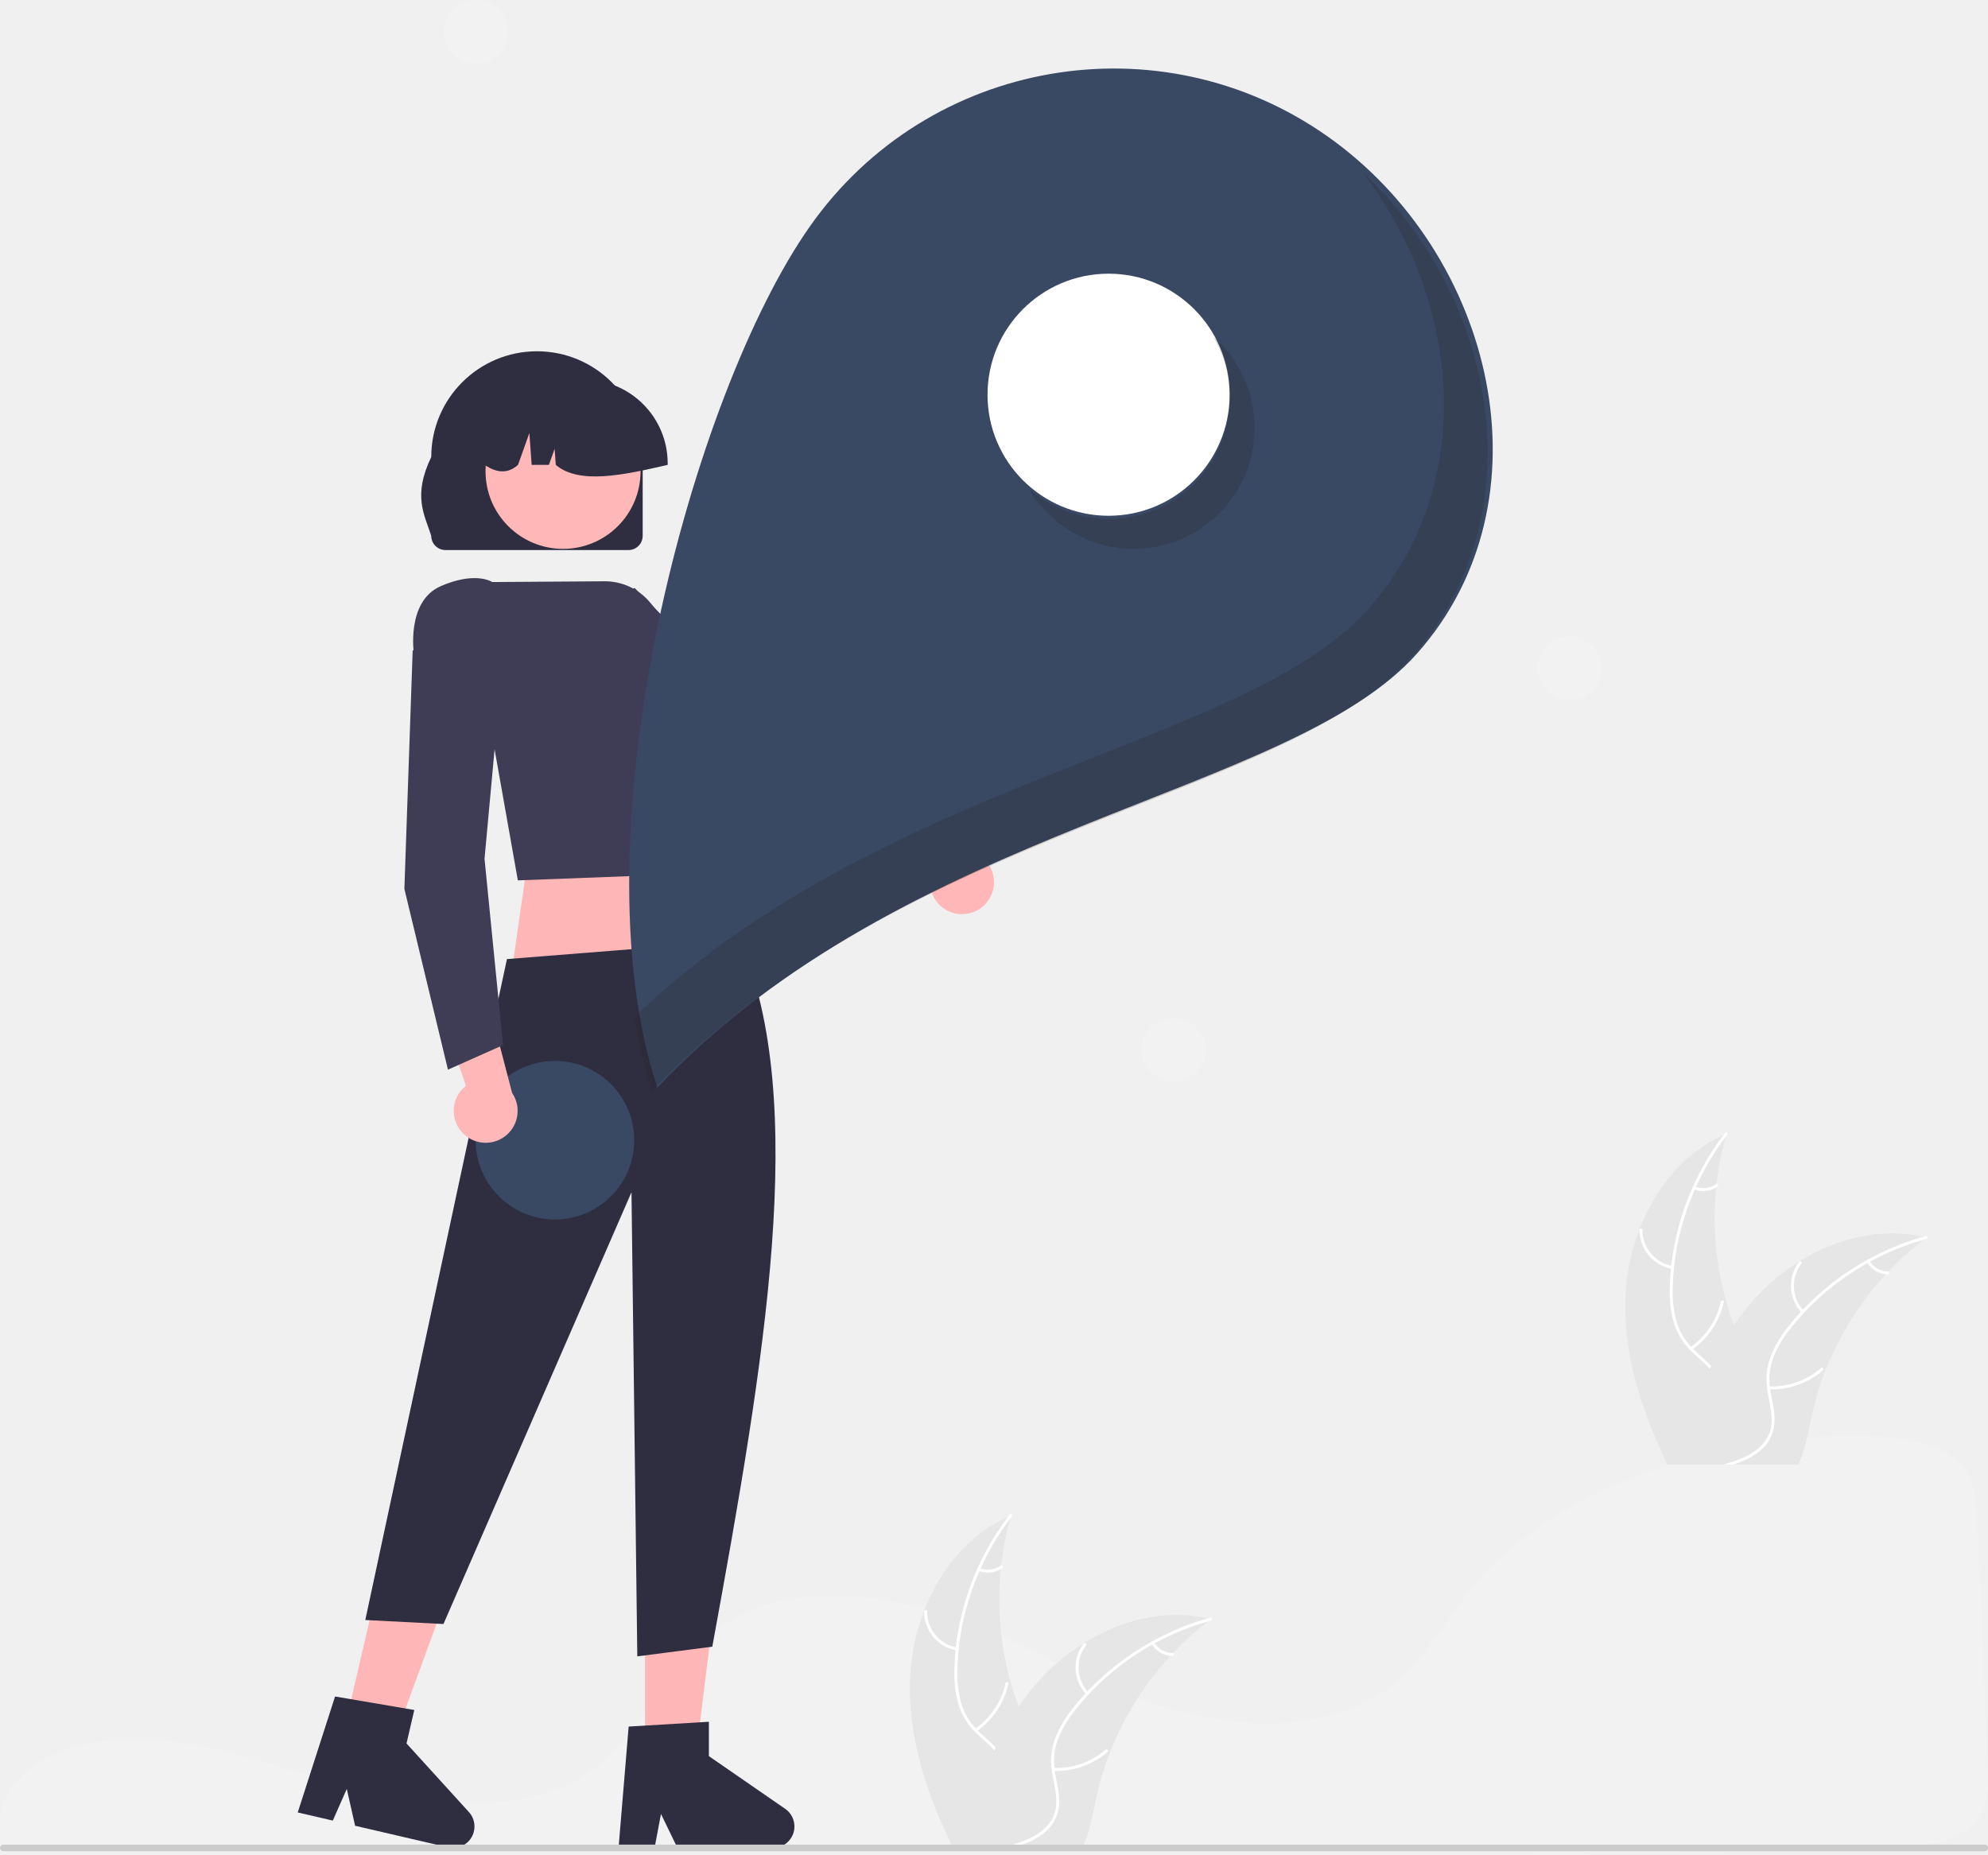
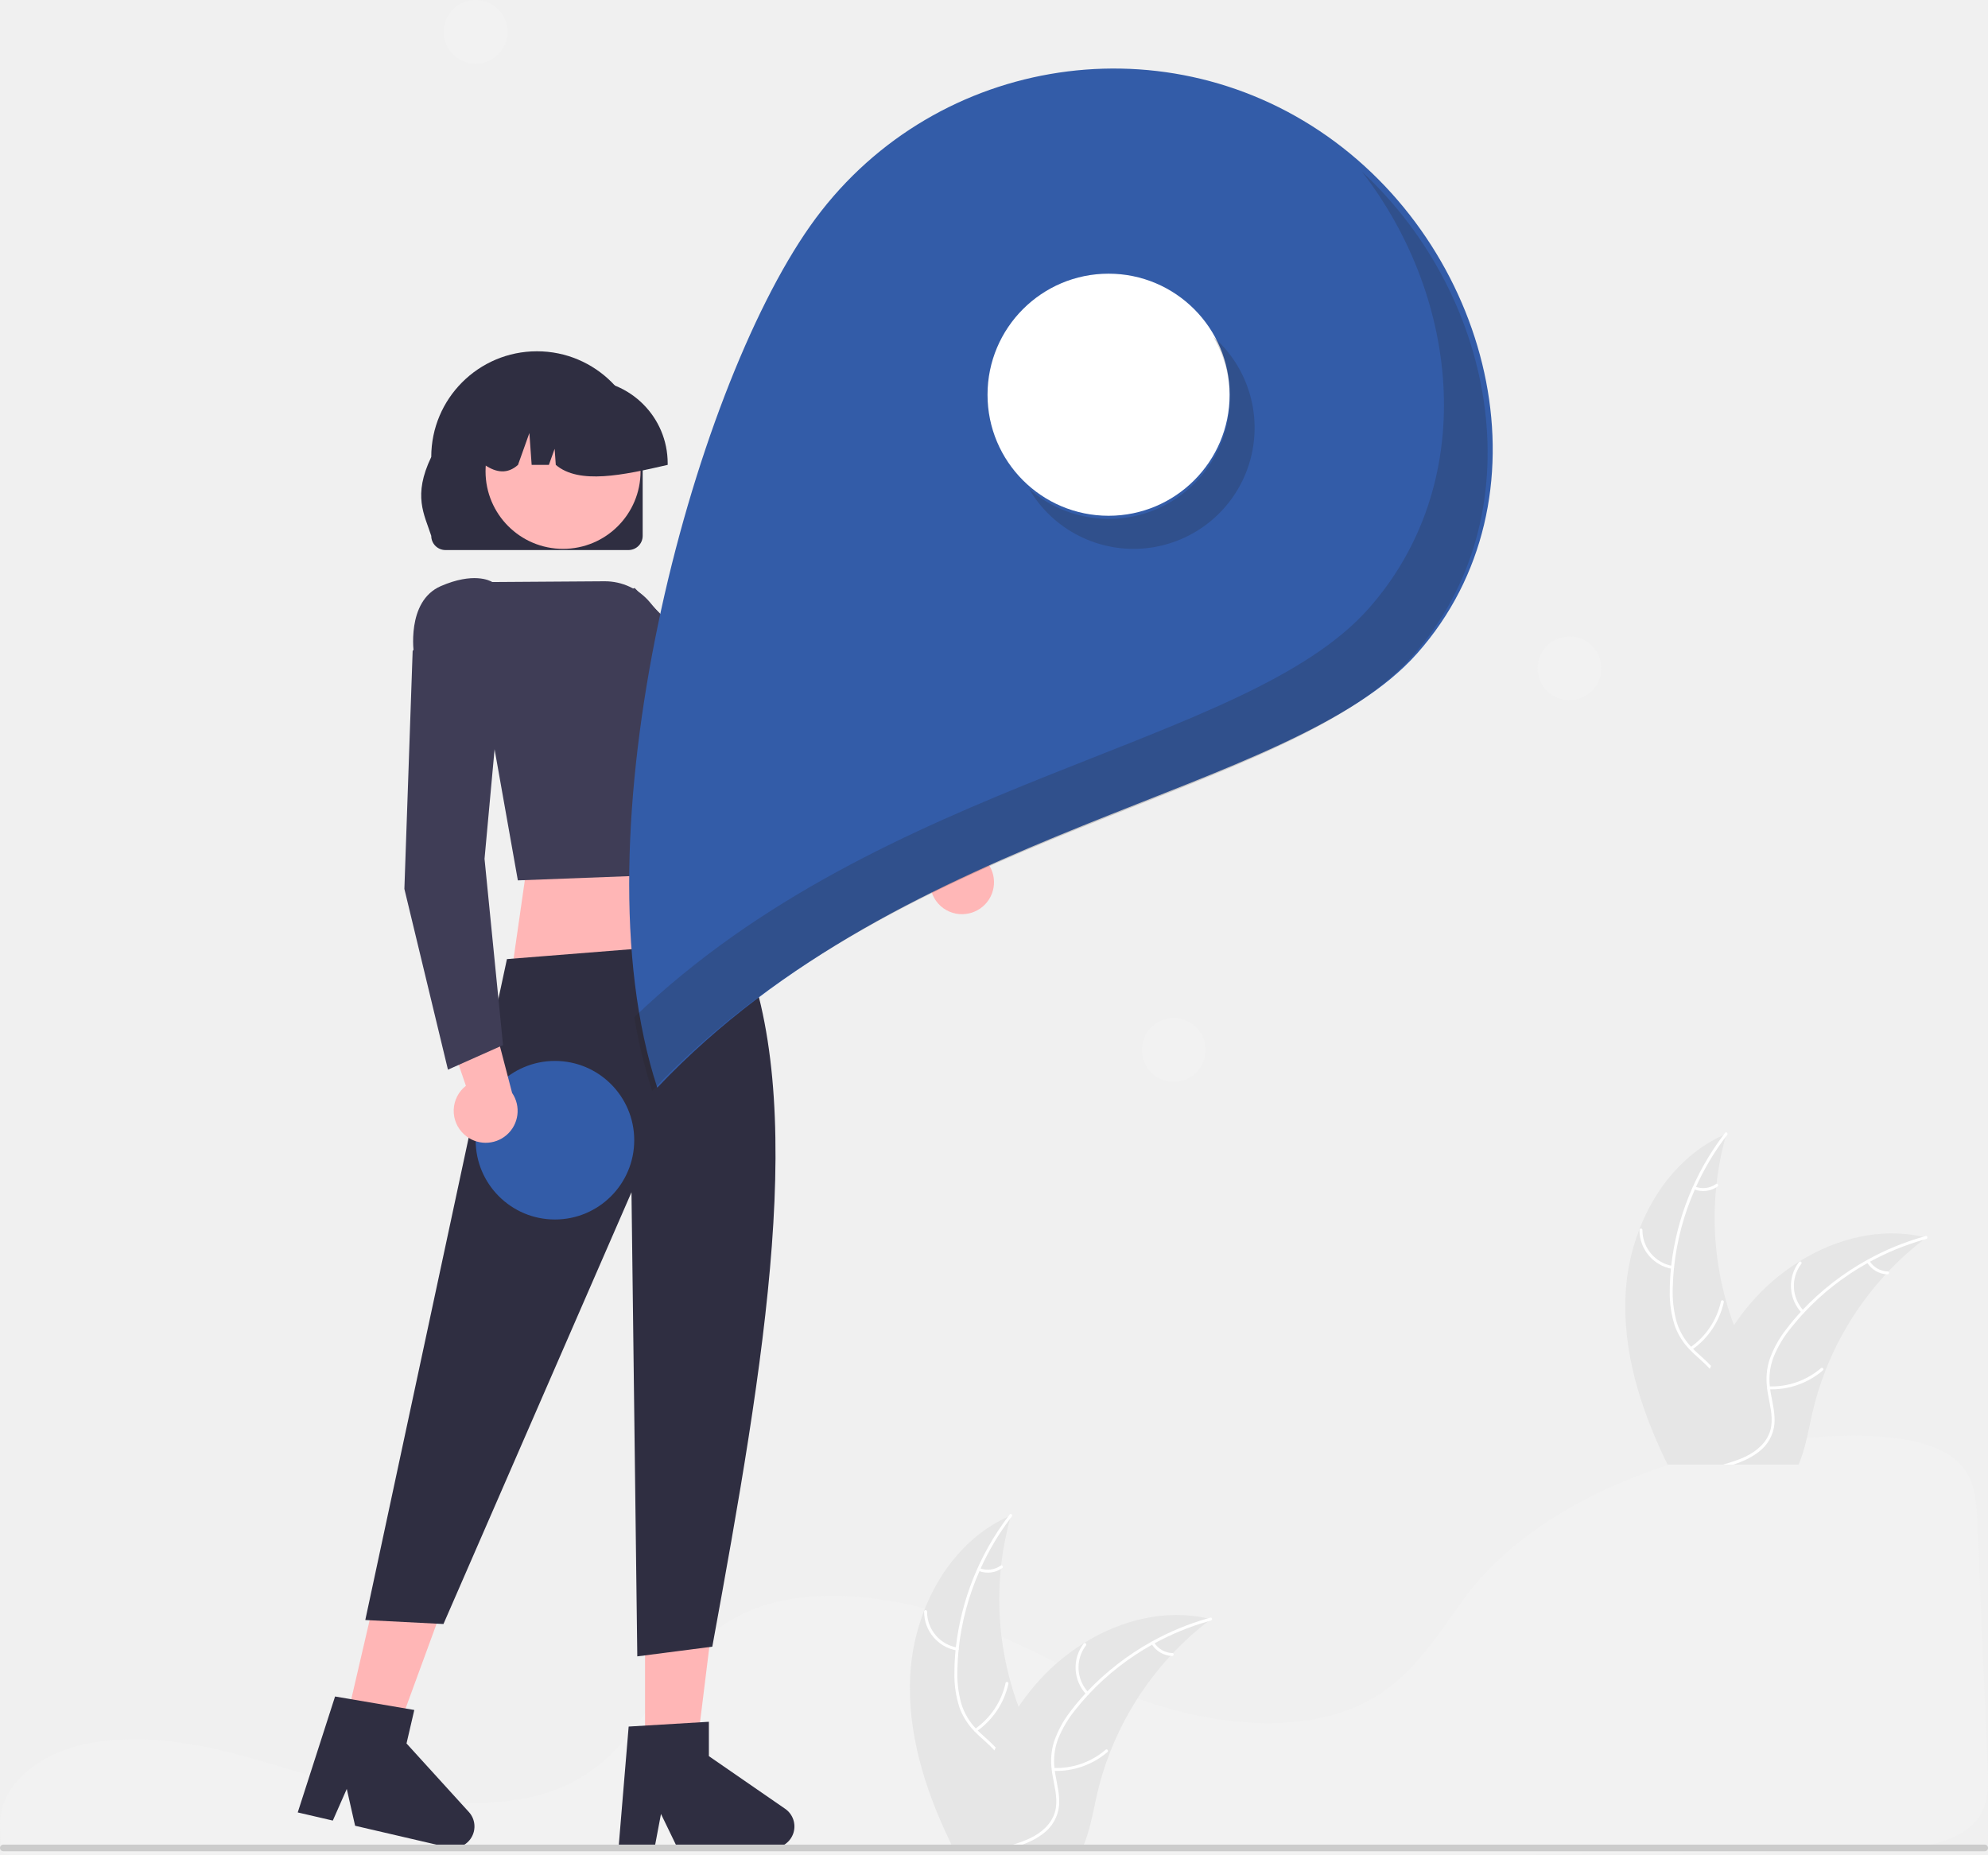
<svg xmlns="http://www.w3.org/2000/svg" data-name="Layer 1" width="748.775" height="698.528" viewBox="0 0 748.775 698.528">
  <path d="M276.629,755.894c-3.6,0-7.207.171-10.729.516l-.513.05c-23.365,2.378-40.456,16.173-39.753,32.09l.136,2.878c.09,1.819.185,3.775.264,5.945.043,1.07,1.311,1.892,2.889,1.892H803.655c40.521-.283,80.896-.64,119.996-1.06a177.652,177.652,0,0,0,21.954-1.31c10.866-1.48,18.408-4.415,23.058-8.972h.001c5.783-5.65,5.965-12.766,5.616-20.805-.712-16.232-1.419-33.285-2.124-50.286-.623-14.983-1.243-29.927-1.863-44.233-.383-8.49-1.235-15.984-7.803-21.712-7.119-6.194-20.101-9.334-38.588-9.334-.223,0-.445,0-.671.001-57.936.237-115.342,23.171-142.845,57.067-3.167,3.903-6.118,8.082-8.972,12.124a158.913,158.913,0,0,1-13.78,17.664,66.95,66.95,0,0,1-9.103,8.169c-.223.178-.479.368-.749.549-.618.464-1.265.911-1.895,1.31a62.041,62.041,0,0,1-11.609,6.076l-.407.157c-.306.126-.638.252-.97.367a68.213,68.213,0,0,1-7.17,2.206c-10.484,2.66-22.405,3.298-35.432,1.894a151.751,151.751,0,0,1-35.23-8.265c-12.062-4.389-23.353-9.86-34.272-15.151-4.796-2.325-9.757-4.729-14.711-7.006-.931-.429-1.847-.848-2.777-1.267-6.051-2.715-11.537-4.957-16.77-6.854a146.279,146.279,0,0,0-39.965-8.521c-14.409-.908-27.107.805-37.732,5.079a60.653,60.653,0,0,0-8.535,4.233c-12.585,7.523-20.343,18.627-27.845,29.365-9.332,13.356-18.983,27.169-38.038,34.329-21.988,8.27-54.084,4.834-76.791-1.141-7.139-1.879-14.27-4.04-21.166-6.131q-4.178-1.267-8.361-2.517c-5.481-1.629-9.966-2.877-14.116-3.931l-1.313-.336c-.73-.183-1.461-.365-2.205-.539-4.929-1.191-9.519-2.129-14.039-2.866l-1.069-.18c-2.144-.325-4.148-.596-6.115-.823l-.785-.09A109.226,109.226,0,0,0,276.629,755.894Z" transform="translate(-225.6125 -100.7359)" fill="#f2f2f2" />
-   <path id="a0461f35-fb70-484f-9ae8-3da4bdd92c77-374" data-name="Path 2996" d="M589.616,444.977a11.965,11.965,0,0,1-13.667-12.231l-39.677-15.248,17.965-12.851,34.924,16.45a12.026,12.026,0,0,1,.454,23.881Z" transform="translate(-225.6125 -100.7359)" fill="#ffb7b7" />
-   <path id="b3dd0798-f166-43d4-ba9c-3d5fa2ca5126-375" data-name="Path 2997" d="M566.943,434.038l6.195-21.853-.305-.208-58.03-39.42-50.163-50.333-29.221,11.675,1.919,9.249.125.113,66.695,59.738.062.03Z" transform="translate(-225.6125 -100.7359)" fill="#3f3d56" />
+   <path id="a0461f35-fb70-484f-9ae8-3da4bdd92c77-325" data-name="Path 2996" d="M589.616,444.977a11.965,11.965,0,0,1-13.667-12.231l-39.677-15.248,17.965-12.851,34.924,16.45a12.026,12.026,0,0,1,.454,23.881Z" transform="translate(-225.6125 -100.7359)" fill="#ffb7b7" />
+   <path id="b3dd0798-f166-43d4-ba9c-3d5fa2ca5126-326" data-name="Path 2997" d="M566.943,434.038l6.195-21.853-.305-.208-58.03-39.42-50.163-50.333-29.221,11.675,1.919,9.249.125.113,66.695,59.738.062.03Z" transform="translate(-225.6125 -100.7359)" fill="#3f3d56" />
  <polygon points="281.883 383.218 192.074 370.629 199.978 315.521 266.096 315.521 281.883 383.218" fill="#ffb6b6" />
  <polygon points="129.283 653.061 147.706 657.342 172.986 588.321 145.796 582.003 129.283 653.061" fill="#ffb6b6" />
  <path d="M337.755,783.457l13.211,3.07,5.257-11.925,3.141,13.877,35.04,8.143a8.087,8.087,0,0,0,7.812-13.318l-23.491-25.828,2.93-12.61-29.84-5.083Z" transform="translate(-225.6125 -100.7359)" fill="#2f2e41" />
  <polygon points="242.956 663.327 261.87 663.327 270.87 590.376 242.956 590.376 242.956 663.327" fill="#ffb6b6" />
  <path d="M458.586,796.833h13.563l2.421-12.806,6.201,12.806h35.974a8.087,8.087,0,0,0,4.595-14.741l-28.728-19.84V749.306L462.396,751.11Z" transform="translate(-225.6125 -100.7359)" fill="#2f2e41" />
  <path d="M416.551,462.014l87.829-6.986c25.918,60.542,9.438,157.191-10.48,265.99l-28.25,3.653-2.191-174.827L392.642,712.484l-29.443-1.505Z" transform="translate(-225.6125 -100.7359)" fill="#2f2e41" />
-   <path id="a1ca5f83-7fa1-45b1-9d3b-bf096f25c0e5-376" data-name="Path 3002" d="M467.675,302.588V272.875a39.816,39.816,0,1,0-79.632,0c-7.018,14.623-2.627,21.576,0,29.714a5.355,5.355,0,0,0,5.346,5.346H462.326A5.355,5.355,0,0,0,467.675,302.588Z" transform="translate(-225.6125 -100.7359)" fill="#2f2e41" />
+   <path id="a1ca5f83-7fa1-45b1-9d3b-bf096f25c0e5-327" data-name="Path 3002" d="M467.675,302.588V272.875a39.816,39.816,0,1,0-79.632,0c-7.018,14.623-2.627,21.576,0,29.714a5.355,5.355,0,0,0,5.346,5.346H462.326A5.355,5.355,0,0,0,467.675,302.588Z" transform="translate(-225.6125 -100.7359)" fill="#2f2e41" />
  <circle id="b14fd05a-a043-4ff7-820e-83dd0ca664c7" data-name="Ellipse 572" cx="212.072" cy="177.559" r="29.192" fill="#ffb7b7" />
-   <path id="b50f9c05-1494-4f26-bcdb-96e0065c79e8-377" data-name="Path 3003" d="M477.094,275.251A31.531,31.531,0,0,0,445.598,243.755h-5.943A31.531,31.531,0,0,0,408.159,275.251v.595c4.451,3.043,8.676,3.488,12.559,0l4.283-11.994.857,11.994h6.492l2.164-6.051.433,6.051c8.768,7.467,25.348,3.889,42.147,0Z" transform="translate(-225.6125 -100.7359)" fill="#2f2e41" />
-   <path id="a0eb6ff4-2fce-4112-9df9-8b4ebb5a5fd4-378" data-name="Path 3004" d="M420.662,432.364l74.325-2.828,4.155-48.624c3.204-8.9,3.256-16.547.154-22.713a22.736,22.736,0,0,0-12.552-10.849l-16.263-19.643a22.136,22.136,0,0,0-17.184-8.011l-42.259.289c-1.018-.612-7.197-3.752-19.382,1.527C378.44,327.24,381.509,347.14,381.542,347.34l.031.187.145.127,28.108,23.675Z" transform="translate(-225.6125 -100.7359)" fill="#3f3d56" />
-   <path d="M759.368,346.873c-47.961,54.051-192.265,64.36-286.194,163.576-31.491-95.901,13.12-261.445,57.579-324.575a139.809,139.809,0,0,1,194.807-33.808C788.69,196.524,810.616,289.118,759.368,346.873Z" transform="translate(-225.6125 -100.7359)" fill="#394863" />
+   <path id="b50f9c05-1494-4f26-bcdb-96e0065c79e8-328" data-name="Path 3003" d="M477.094,275.251A31.531,31.531,0,0,0,445.598,243.755h-5.943A31.531,31.531,0,0,0,408.159,275.251v.595c4.451,3.043,8.676,3.488,12.559,0l4.283-11.994.857,11.994h6.492l2.164-6.051.433,6.051c8.768,7.467,25.348,3.889,42.147,0Z" transform="translate(-225.6125 -100.7359)" fill="#2f2e41" />
+   <path id="a0eb6ff4-2fce-4112-9df9-8b4ebb5a5fd4-329" data-name="Path 3004" d="M420.662,432.364l74.325-2.828,4.155-48.624c3.204-8.9,3.256-16.547.154-22.713a22.736,22.736,0,0,0-12.552-10.849l-16.263-19.643a22.136,22.136,0,0,0-17.184-8.011l-42.259.289c-1.018-.612-7.197-3.752-19.382,1.527C378.44,327.24,381.509,347.14,381.542,347.34l.031.187.145.127,28.108,23.675Z" transform="translate(-225.6125 -100.7359)" fill="#3f3d56" />
+   <path d="M759.368,346.873c-47.961,54.051-192.265,64.36-286.194,163.576-31.491-95.901,13.12-261.445,57.579-324.575a139.809,139.809,0,0,1,194.807-33.808C788.69,196.524,810.616,289.118,759.368,346.873Z" transform="translate(-225.6125 -100.7359)" fill="#335ca8" />
  <circle id="b262ea8c-1946-46c9-a449-3a1996c39394" data-name="Ellipse 577" cx="417.545" cy="148.688" r="45.596" fill="#fff" />
-   <circle id="bcc29a3a-8123-4529-80aa-6f70df2823cf" data-name="Ellipse 577" cx="209.016" cy="429.505" r="29.865" fill="#394863" />
-   <path id="b815393f-9135-439a-a427-8535fc5e4357-379" data-name="Path 3011" d="M400.463,528.081a11.965,11.965,0,0,1,.63-18.329l-13.725-40.229,21.384,5.555,9.745,37.348a12.026,12.026,0,0,1-18.039,15.656Z" transform="translate(-225.6125 -100.7359)" fill="#ffb7b7" />
-   <path id="b887ab11-b08b-42e6-a61f-ab0e88099db2-380" data-name="Path 3012" d="M394.332,503.667l20.748-9.246-6.97-70.177,6.492-70.764-27.701-14.95-5.869,7.4v.168l-3.11,89.483.017.067Z" transform="translate(-225.6125 -100.7359)" fill="#3f3d56" />
+   <circle id="bcc29a3a-8123-4529-80aa-6f70df2823cf" data-name="Ellipse 577" cx="209.016" cy="429.505" r="29.865" fill="#335ca8" />
+   <path id="b815393f-9135-439a-a427-8535fc5e4357-330" data-name="Path 3011" d="M400.463,528.081a11.965,11.965,0,0,1,.63-18.329l-13.725-40.229,21.384,5.555,9.745,37.348a12.026,12.026,0,0,1-18.039,15.656Z" transform="translate(-225.6125 -100.7359)" fill="#ffb7b7" />
+   <path id="b887ab11-b08b-42e6-a61f-ab0e88099db2-331" data-name="Path 3012" d="M394.332,503.667l20.748-9.246-6.97-70.177,6.492-70.764-27.701-14.95-5.869,7.4v.168l-3.11,89.483.017.067Z" transform="translate(-225.6125 -100.7359)" fill="#3f3d56" />
  <path d="M889.032,636.775c-1.45,5.44-5.26,9.97-9.86,13.27-.75.54-1.52,1.04-2.3,1.51-.24.14-.48.29-.73.42q-.405.24-.81.45h-21.63c-.39-.79-.77-1.59-1.15-2.38-9.27-19.48-15.78-40.5-14.67-61.91a79.254,79.254,0,0,1,5.17-24.25c5.94-15.47,16.78-28.86,31.69-35.6.37-.17.76-.34,1.14-.5-.12.43-.24.85-.36,1.28a110.785,110.785,0,0,0-3.38,17.59c-.06.46-.11.92-.15,1.39a116.054,116.054,0,0,0,3.72,42.69c.01.03.02.07.03.1q1.275,4.605,2.96,9.07c.88,2.35,1.83,4.67,2.87,6.95C885.912,616.425,891.732,626.625,889.032,636.775Z" transform="translate(-225.6125 -100.7359)" fill="#e6e6e6" />
  <path d="M876.152,528.235c-.21.28-.42.55-.63.83a98.128,98.128,0,0,0-11.12,18.76c-.16.33-.31.66-.44,1a97.813,97.813,0,0,0-7.82,29.24,1.49,1.49,0,0,0-.02.21c-.25,2.36-.4,4.74-.46,7.12a42.48,42.48,0,0,0,1.43,13.24,23.769,23.769,0,0,0,5.46,9.42c.25.27.5.54.77.8.2.21.42.42.63.62,2.02,1.93,4.23,3.72,6.13,5.79a21.432,21.432,0,0,1,2.35,3,14.904,14.904,0,0,1,1.6,12.1c-1.36,5.06-4.47,9.33-7.65,13.4-1.59,2.04-3.23,4.1-4.65,6.28-.52.78-1,1.57-1.44,2.38h-1.26c.42-.81.88-1.6,1.38-2.38,3.65-5.75,8.84-10.69,11.53-17.02,1.82-4.27,2.37-9.11.07-13.3a17.681,17.681,0,0,0-2.43-3.38c-1.83-2.07-4.02-3.84-6.01-5.71-.5-.47-.99-.95-1.46-1.45a24.964,24.964,0,0,1-5.64-8.9,39.23,39.23,0,0,1-1.94-13.13c0-2.84.15-5.7.43-8.54.03-.36.07-.73.11-1.1a100.766,100.766,0,0,1,19.67-49.23c.2-.28.41-.55.62-.82C875.792,526.905,876.582,527.685,876.152,528.235Z" transform="translate(-225.6125 -100.7359)" fill="#fff" />
  <path d="M855.476,578.71a14.807,14.807,0,0,1-12.354-14.663.553.553,0,0,1,1.105-.024,13.711,13.711,0,0,0,11.52,13.616c.701.114.427,1.185-.27,1.071Z" transform="translate(-225.6125 -100.7359)" fill="#fff" />
  <path d="M862.275,608.256a28.539,28.539,0,0,0,11.533-17.308c.151-.695,1.222-.424,1.071.27a29.685,29.685,0,0,1-12.038,17.986c-.585.406-1.148-.544-.566-.948Z" transform="translate(-225.6125 -100.7359)" fill="#fff" />
  <path d="M864.072,547.708a8.381,8.381,0,0,0,7.893-.972c.579-.413,1.142.538.566.948a9.392,9.392,0,0,1-8.73,1.094.571.571,0,0,1-.4-.671.555.555,0,0,1,.671-.4Z" transform="translate(-225.6125 -100.7359)" fill="#fff" />
  <path d="M951.172,566.905c-.35.27-.71.54-1.06.82a110.363,110.363,0,0,0-13.29,12c-.32.33-.64.67-.95,1.01l-.01.01a116.347,116.347,0,0,0-22.66,36.14l-.03.09c-.01.03-.02.05-.03.08a114.445,114.445,0,0,0-5.03,16.42c-1.22,5.46-2.22,11.31-4.13,16.57-.29.81-.61,1.61-.95,2.38h-44.46c.15-.79.31-1.59.47-2.38a160.301,160.301,0,0,1,10.54-33.7c.16-.36.32-.72.5-1.08a108.305,108.305,0,0,1,8.61-15.35.01.01,0,0,1,.01-.01,94.956,94.956,0,0,1,5.8-7.69,79.119,79.119,0,0,1,18.72-16.24c.04-.03.09-.05.13-.08,14.04-8.71,30.68-12.86,46.59-9.27h.01C950.362,566.715,950.762,566.805,951.172,566.905Z" transform="translate(-225.6125 -100.7359)" fill="#e6e6e6" />
  <path d="M951.122,567.435c-.34.09-.68.19-1.01.29a98.589,98.589,0,0,0-20.17,8.27c-.32.17-.64.35-.96.53a98.255,98.255,0,0,0-23.79,18.59.035.035,0,0,0-.01.02c-.08.08-.17.17-.24.25-1.6,1.72-3.14,3.51-4.6,5.35a42.769,42.769,0,0,0-6.82,11.43,23.674,23.674,0,0,0-1.31,10.81c.03.37.08.73.13,1.1.04.29.08.58.13.88.66,4.01,1.8,8.03,1.48,12.12a14.909,14.909,0,0,1-6.01,10.63,23.793,23.793,0,0,1-3.68,2.34,36.853,36.853,0,0,1-5.77,2.38h-3.93c.53-.15,1.05-.3,1.58-.45a48.209,48.209,0,0,0,5.53-1.93,26.912,26.912,0,0,0,3-1.48c4.02-2.31,7.37-5.85,8.07-10.58.61-4.14-.57-8.28-1.27-12.33-.12-.7-.23-1.39-.29-2.08a24.439,24.439,0,0,1,.85-10.46,39.062,39.062,0,0,1,6.36-11.66,83.357,83.357,0,0,1,5.48-6.55q.36-.405.75-.81a100.901,100.901,0,0,1,24.21-18.73h.01a99.287,99.287,0,0,1,21.1-8.74h.01c.33-.1.67-.2,1-.29C951.642,566.155,951.802,567.245,951.122,567.435Z" transform="translate(-225.6125 -100.7359)" fill="#fff" />
  <path d="M904.227,595.285a14.807,14.807,0,0,1-1.036-19.145c.432-.564,1.329.081.896.646a13.711,13.711,0,0,0,1,17.807c.491.514-.372,1.203-.861.692Z" transform="translate(-225.6125 -100.7359)" fill="#fff" />
  <path d="M891.866,622.969a28.539,28.539,0,0,0,19.629-6.876c.539-.464,1.231.397.692.861a29.685,29.685,0,0,1-20.441,7.113c-.712-.028-.589-1.126.119-1.098Z" transform="translate(-225.6125 -100.7359)" fill="#fff" />
  <path d="M929.755,575.707a8.381,8.381,0,0,0,6.888,3.977c.712.019.588,1.117-.119,1.098a9.392,9.392,0,0,1-7.629-4.382.571.571,0,0,1,.084-.776.555.555,0,0,1,.776.084Z" transform="translate(-225.6125 -100.7359)" fill="#fff" />
  <path d="M619.592,780.519c-1.45,5.44-5.26,9.97-9.86,13.27-.75.54-1.52,1.04-2.3,1.51-.24.14-.48.29-.73.42q-.405.24-.81.45h-21.63c-.39-.79-.77-1.59-1.15-2.38-9.27-19.48-15.78-40.5-14.67-61.91a79.254,79.254,0,0,1,5.17-24.25c5.94-15.47,16.78-28.86,31.69-35.6.37-.17.76-.34,1.14-.5-.12.43-.24.85-.36,1.28a110.785,110.785,0,0,0-3.38,17.59c-.06.46-.11.92-.15,1.39a116.054,116.054,0,0,0,3.72,42.69c.01.03.02.07.03.1q1.275,4.605,2.96,9.07c.88,2.35,1.83,4.67,2.87,6.95C616.472,760.169,622.292,770.369,619.592,780.519Z" transform="translate(-225.6125 -100.7359)" fill="#e6e6e6" />
  <path d="M606.712,671.979c-.21.28-.42.55-.63.83a98.129,98.129,0,0,0-11.12,18.76c-.16.33-.31.66-.44,1a97.814,97.814,0,0,0-7.82,29.24,1.49,1.49,0,0,0-.02.21c-.25,2.36-.4,4.74-.46,7.12a42.48,42.48,0,0,0,1.43,13.24,23.769,23.769,0,0,0,5.46,9.42c.25.27.5.54.77.8.2.21.42.42.63.62,2.02,1.93,4.23,3.72,6.13,5.79a21.43,21.43,0,0,1,2.35,3,14.904,14.904,0,0,1,1.6,12.1c-1.36,5.06-4.47,9.33-7.65,13.4-1.59,2.04-3.23,4.1-4.65,6.28-.52.78-1,1.57-1.44,2.38h-1.26c.42-.81.88-1.6,1.38-2.38,3.65-5.75,8.84-10.69,11.53-17.02,1.82-4.27,2.37-9.11.07-13.3a17.682,17.682,0,0,0-2.43-3.38c-1.83-2.07-4.02-3.84-6.01-5.71-.5-.47-.99-.95-1.46-1.45a24.964,24.964,0,0,1-5.64-8.9,39.23,39.23,0,0,1-1.94-13.13c0-2.84.15-5.7.43-8.54.03-.36.07-.73.11-1.1a100.767,100.767,0,0,1,19.67-49.23c.2-.28.41-.55.62-.82C606.352,670.649,607.142,671.429,606.712,671.979Z" transform="translate(-225.6125 -100.7359)" fill="#fff" />
  <path d="M586.036,722.453a14.807,14.807,0,0,1-12.354-14.663.553.553,0,0,1,1.105-.024,13.711,13.711,0,0,0,11.52,13.616c.701.114.427,1.185-.27,1.071Z" transform="translate(-225.6125 -100.7359)" fill="#fff" />
  <path d="M592.835,752a28.539,28.539,0,0,0,11.533-17.308c.151-.695,1.222-.424,1.071.27a29.685,29.685,0,0,1-12.038,17.986c-.585.406-1.148-.544-.566-.948Z" transform="translate(-225.6125 -100.7359)" fill="#fff" />
  <path d="M594.631,691.452a8.381,8.381,0,0,0,7.893-.972c.579-.414,1.142.538.566.948a9.392,9.392,0,0,1-8.73,1.094.571.571,0,0,1-.4-.671.555.555,0,0,1,.671-.4Z" transform="translate(-225.6125 -100.7359)" fill="#fff" />
  <path d="M681.732,710.649c-.35.27-.71.54-1.06.82a110.362,110.362,0,0,0-13.29,12c-.32.33-.64.67-.95,1.01l-.01.01a116.347,116.347,0,0,0-22.66,36.14l-.03.09c-.01.03-.02.05-.03.08a114.443,114.443,0,0,0-5.03,16.42c-1.22,5.46-2.22,11.31-4.13,16.57-.29.81-.61,1.61-.95,2.38h-44.46c.15-.79.31-1.59.47-2.38a160.302,160.302,0,0,1,10.54-33.7c.16-.36.32-.72.5-1.08a108.305,108.305,0,0,1,8.61-15.35.01.01,0,0,1,.01-.01,94.956,94.956,0,0,1,5.8-7.69,79.119,79.119,0,0,1,18.72-16.24c.04-.03.09-.05.13-.08,14.04-8.71,30.68-12.86,46.59-9.27h.01C680.922,710.459,681.322,710.549,681.732,710.649Z" transform="translate(-225.6125 -100.7359)" fill="#e6e6e6" />
  <path d="M681.682,711.179c-.34.09-.68.19-1.01.29a98.589,98.589,0,0,0-20.17,8.27c-.32.17-.64.35-.96.53a98.255,98.255,0,0,0-23.79,18.59.035.035,0,0,0-.01.02c-.08.08-.17.17-.24.25-1.6,1.72-3.14,3.51-4.6,5.35a42.769,42.769,0,0,0-6.82,11.43,23.674,23.674,0,0,0-1.31,10.81c.03.37.08.73.13,1.1.04.29.08.58.13.88.66,4.01,1.8,8.03,1.48,12.12a14.909,14.909,0,0,1-6.01,10.63,23.795,23.795,0,0,1-3.68,2.34,36.851,36.851,0,0,1-5.77,2.38h-3.93c.53-.15,1.05-.3,1.58-.45a48.214,48.214,0,0,0,5.53-1.93,26.914,26.914,0,0,0,3-1.48c4.02-2.31,7.37-5.85,8.07-10.58.61-4.14-.57-8.28-1.27-12.33-.12-.7-.23-1.39-.29-2.08a24.439,24.439,0,0,1,.85-10.46,39.063,39.063,0,0,1,6.36-11.66,83.355,83.355,0,0,1,5.48-6.55q.36-.405.75-.81a100.901,100.901,0,0,1,24.21-18.73h.01a99.288,99.288,0,0,1,21.1-8.74h.01c.33-.1.67-.2,1-.29C682.202,709.899,682.362,710.989,681.682,711.179Z" transform="translate(-225.6125 -100.7359)" fill="#fff" />
  <path d="M634.787,739.028a14.807,14.807,0,0,1-1.036-19.145c.432-.564,1.329.081.896.646a13.711,13.711,0,0,0,1,17.807c.491.514-.372,1.203-.861.692Z" transform="translate(-225.6125 -100.7359)" fill="#fff" />
  <path d="M622.426,766.713a28.539,28.539,0,0,0,19.629-6.876c.539-.464,1.231.397.692.861a29.685,29.685,0,0,1-20.441,7.113c-.712-.028-.589-1.126.119-1.098Z" transform="translate(-225.6125 -100.7359)" fill="#fff" />
  <path d="M660.315,719.45a8.381,8.381,0,0,0,6.888,3.977c.712.019.588,1.117-.119,1.098a9.392,9.392,0,0,1-7.629-4.382.571.571,0,0,1,.084-.776.555.555,0,0,1,.776.084Z" transform="translate(-225.6125 -100.7359)" fill="#fff" />
  <circle cx="442.066" cy="395.5" r="12" fill="#f2f2f2" />
  <circle cx="591.137" cy="251.758" r="12" fill="#f2f2f2" />
  <circle cx="179.143" cy="12" r="12" fill="#f2f2f2" />
-   <path id="f02c4e45-f306-4b42-b3ad-5ddd3016d7d2-381" data-name="Path 2960" d="M226.86,798.08h746.281a1.247,1.247,0,0,0,0-2.494h-746.281a1.247,1.247,0,1,0,0,2.494Z" transform="translate(-225.6125 -100.7359)" fill="#ccc" />
+   <path id="f02c4e45-f306-4b42-b3ad-5ddd3016d7d2-332" data-name="Path 2960" d="M226.86,798.08h746.281a1.247,1.247,0,0,0,0-2.494h-746.281a1.247,1.247,0,1,0,0,2.494Z" transform="translate(-225.6125 -100.7359)" fill="#ccc" />
  <path d="M682.608,227.594a45.59,45.59,0,0,1-69.417,57.289,45.595,45.595,0,1,0,69.417-57.289Z" transform="translate(-225.6125 -100.7359)" fill="#231f20" opacity="0.2" />
  <path d="M738.588,165.397c37.43,48.396,43.886,117.95,2.412,164.69C694.66,382.31,558.39,393.709,464.508,483.905a193.391,193.391,0,0,0,6.751,27.759C565.188,412.448,709.492,402.138,757.453,348.088,804.418,295.161,789.923,212.983,738.588,165.397Z" transform="translate(-225.6125 -100.7359)" fill="#231f20" opacity="0.2" />
</svg>
